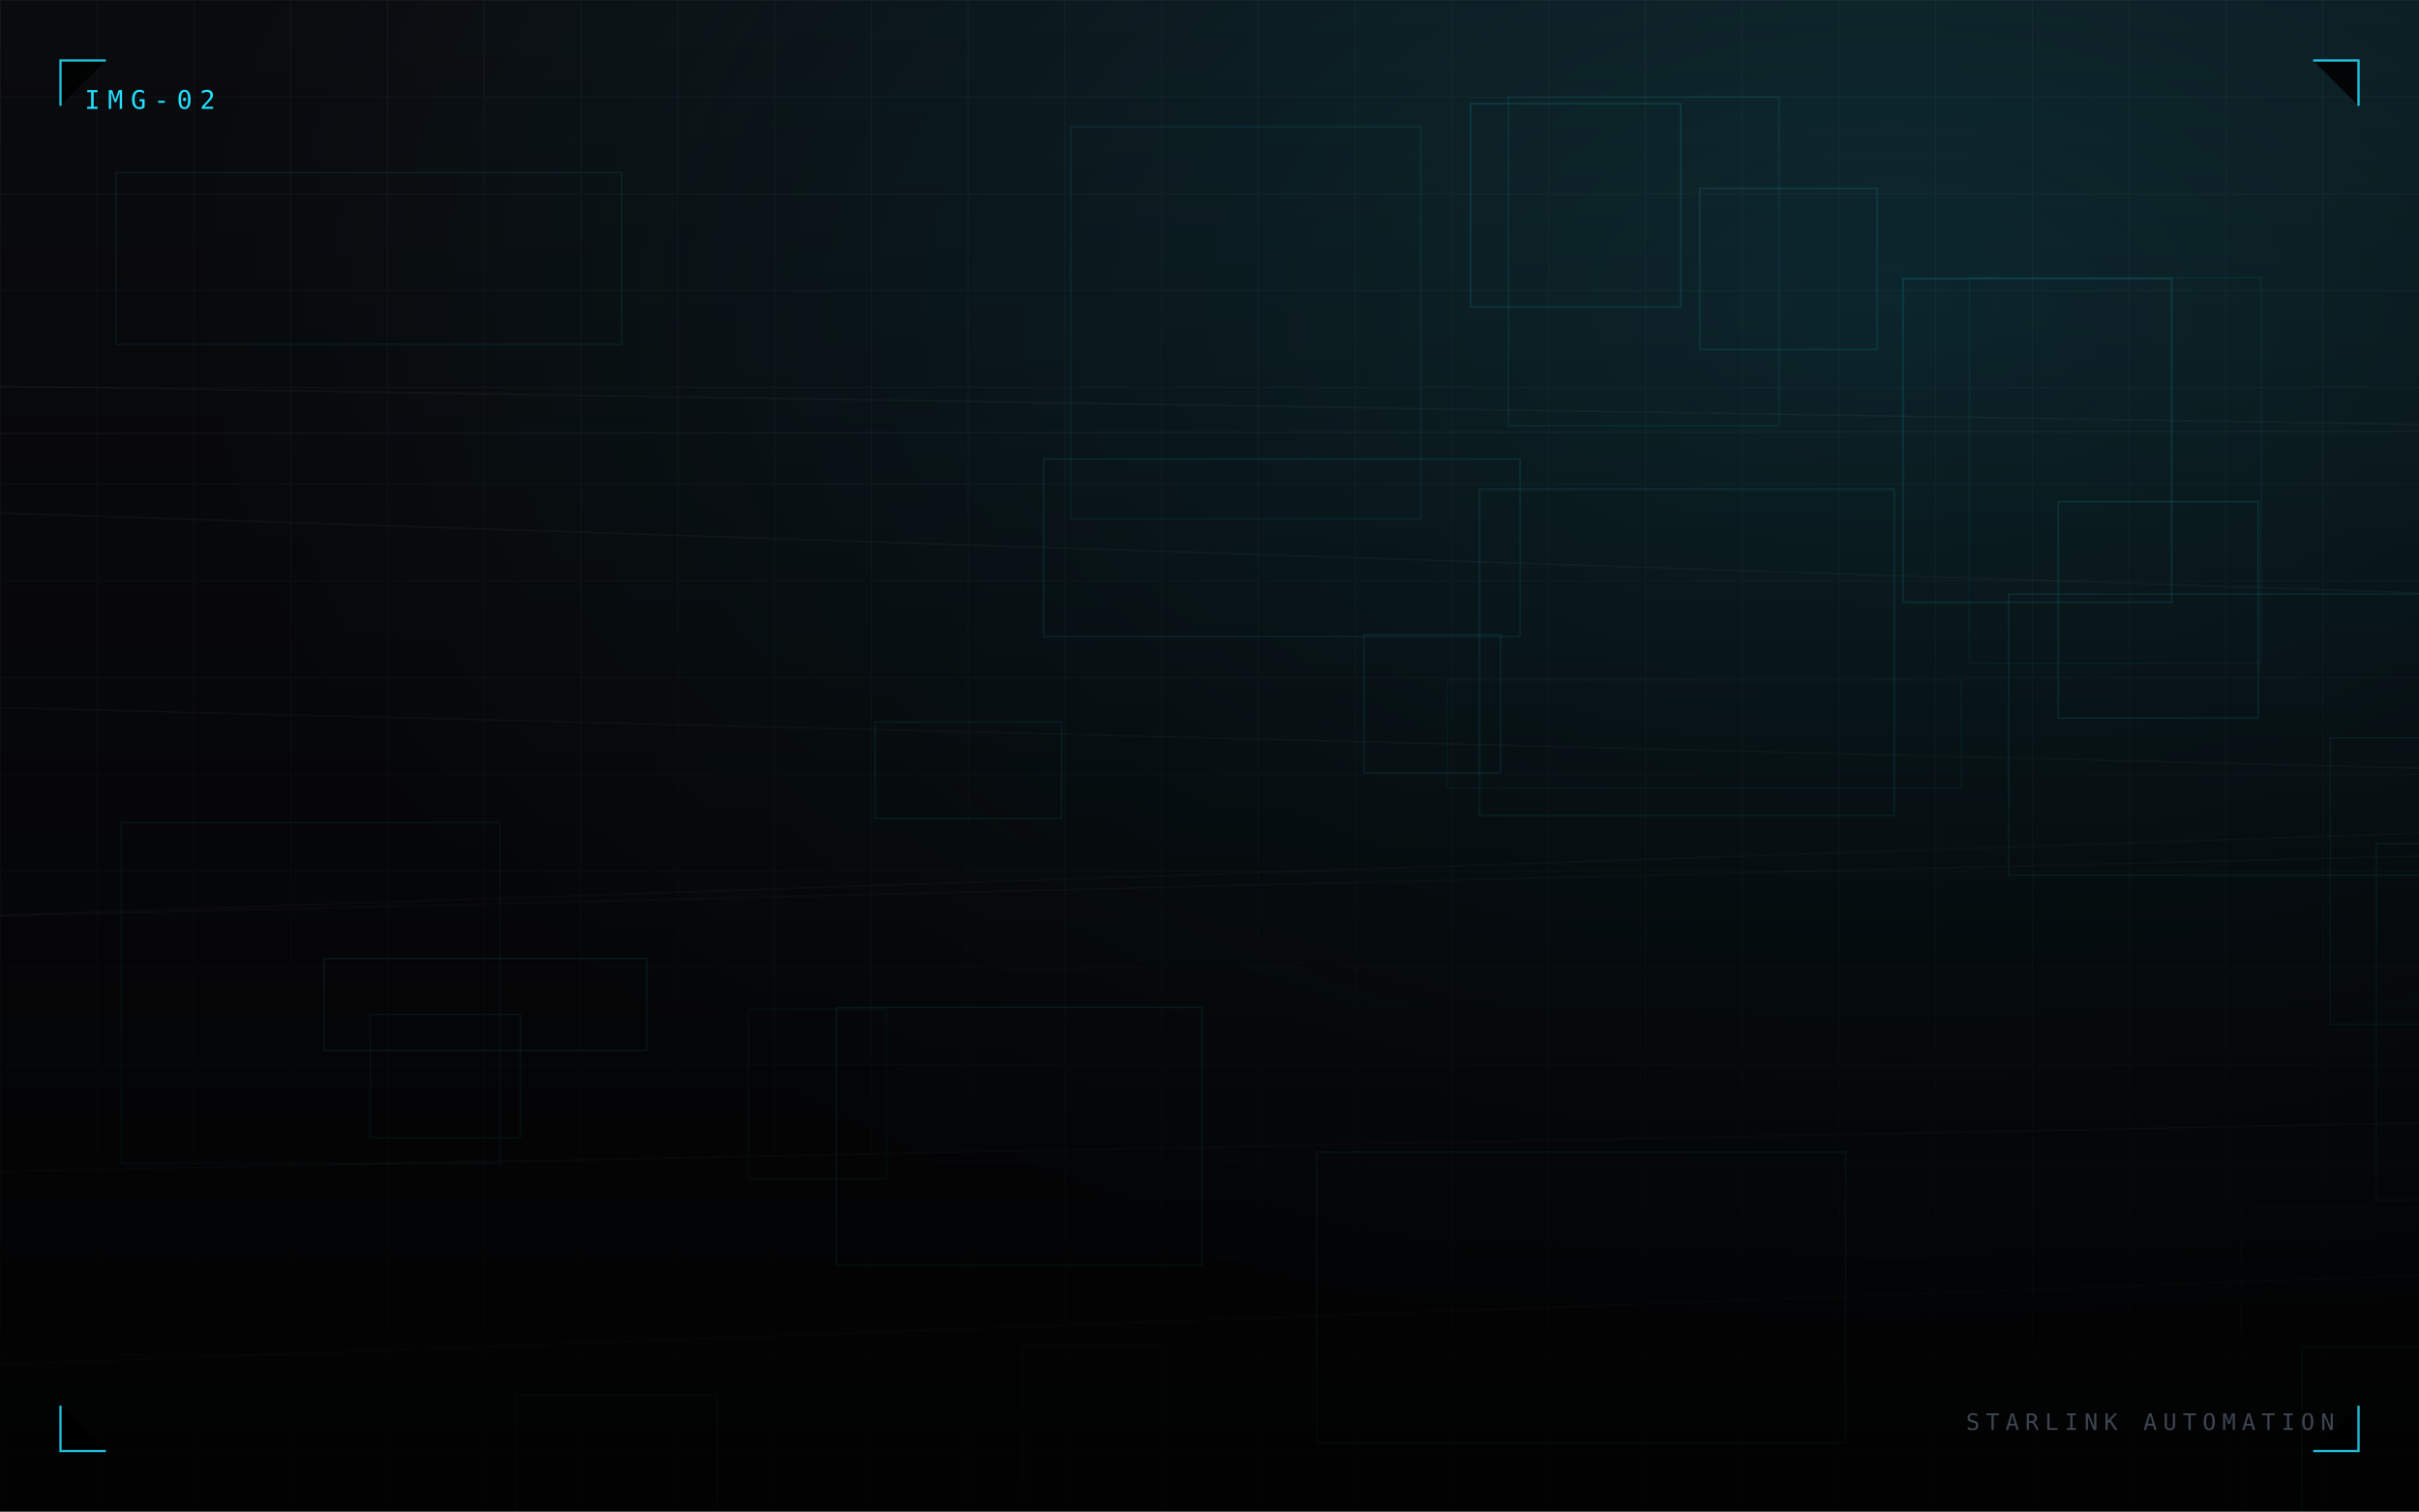
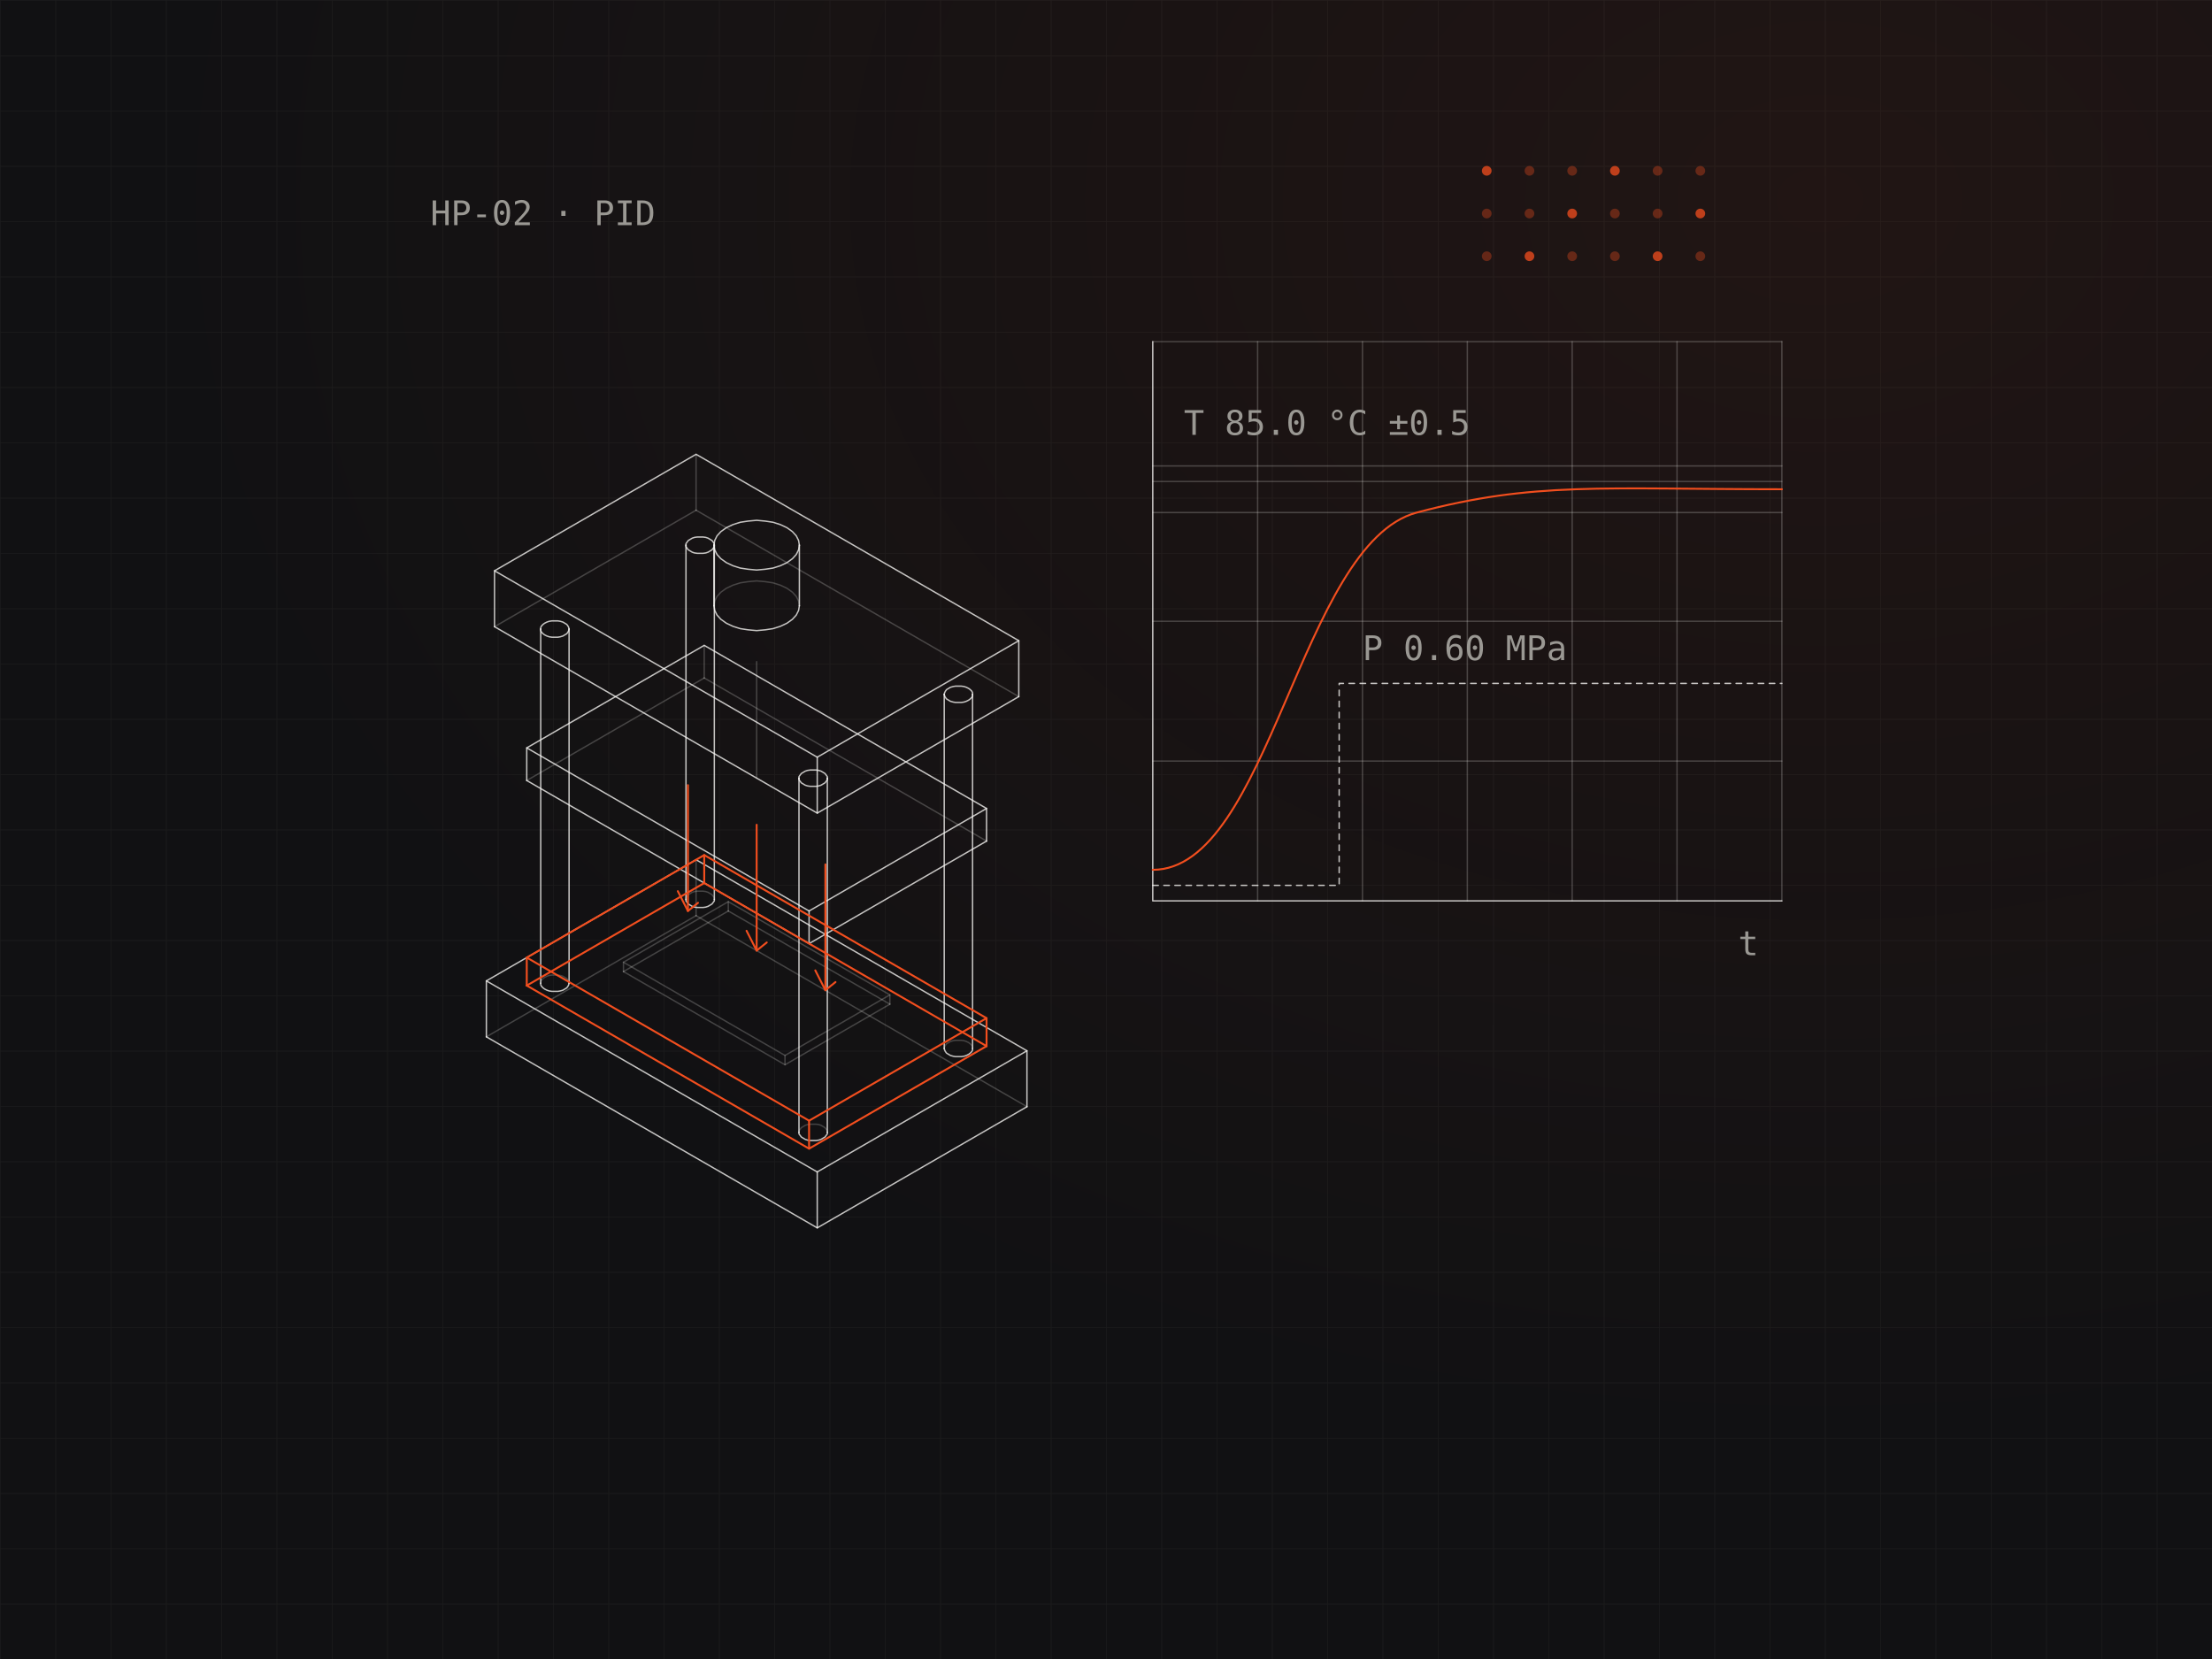
- <svg xmlns="http://www.w3.org/2000/svg" width="1600" height="1000" viewBox="0 0 1600 1000" role="img" aria-label="热压机温控柜">
+ <svg xmlns="http://www.w3.org/2000/svg" width="1600" height="1200" viewBox="0 0 1600 1200" role="img" aria-label="热压机温控柜">
  <defs>
-     <pattern id="g" width="64" height="64" patternUnits="userSpaceOnUse">
-       <path d="M64 0H0V64" fill="none" stroke="rgba(255,255,255,0.05)" stroke-width="1" />
+     <pattern id="g" width="40" height="40" patternUnits="userSpaceOnUse">
+       <path d="M40 0H0V40" fill="none" stroke="rgba(247,246,243,0.045)" stroke-width="1" />
    </pattern>
-     <linearGradient id="v" x1="0" y1="0" x2="0" y2="1">
-       <stop offset="0%" stop-color="#000000" stop-opacity="0" />
-       <stop offset="100%" stop-color="#000000" stop-opacity="0.82" />
-     </linearGradient>
-     <radialGradient id="glow" cx="0.78" cy="0.2" r="0.7">
-       <stop offset="0%" stop-color="#22e0ff" stop-opacity="0.16" />
-       <stop offset="100%" stop-color="#22e0ff" stop-opacity="0" />
+     <radialGradient id="glow" cx="0.82" cy="0.12" r="0.75">
+       <stop offset="0" stop-color="#f24e1e" stop-opacity="0.07" />
+       <stop offset="1" stop-color="#f24e1e" stop-opacity="0" />
    </radialGradient>
  </defs>
-   <rect width="1600" height="1000" fill="#0a0b0e" />
-   <rect width="1600" height="1000" fill="url(#g)" />
-   <rect width="1600" height="1000" fill="url(#glow)" />
-   <rect x="1258.7" y="184.3" width="177.7" height="214.1" fill="none" stroke="rgba(34,224,255,0.18)" stroke-width="1" />
-   <rect x="340.8" y="922.9" width="133.7" height="235.4" fill="none" stroke="rgba(34,224,255,0.11)" stroke-width="1" />
-   <rect x="244.9" y="671.1" width="99.3" height="81.5" fill="none" stroke="rgba(34,224,255,0.13)" stroke-width="1" />
-   <rect x="578.8" y="477.7" width="123.3" height="63.9" fill="none" stroke="rgba(34,224,255,0.14)" stroke-width="1" />
-   <rect x="902.2" y="419.9" width="90.3" height="91.3" fill="none" stroke="rgba(34,224,255,0.15)" stroke-width="1" />
-   <rect x="1522.6" y="890.9" width="266.8" height="195.0" fill="none" stroke="rgba(34,224,255,0.19)" stroke-width="1" />
-   <rect x="553.2" y="666.5" width="241.8" height="170.6" fill="none" stroke="rgba(34,224,255,0.17)" stroke-width="1" />
-   <rect x="870.8" y="762.1" width="350.0" height="192.4" fill="none" stroke="rgba(34,224,255,0.16)" stroke-width="1" />
-   <rect x="1541.3" y="488.2" width="218.3" height="189.5" fill="none" stroke="rgba(34,224,255,0.11)" stroke-width="1" />
-   <rect x="957.3" y="449.7" width="340.1" height="71.7" fill="none" stroke="rgba(34,224,255,0.08)" stroke-width="1" />
-   <rect x="978.6" y="323.6" width="274.3" height="216.0" fill="none" stroke="rgba(34,224,255,0.16)" stroke-width="1" />
-   <rect x="972.6" y="68.6" width="139.0" height="134.5" fill="none" stroke="rgba(34,224,255,0.15)" stroke-width="1" />
-   <rect x="1302.7" y="183.6" width="192.9" height="255.2" fill="none" stroke="rgba(34,224,255,0.08)" stroke-width="1" />
-   <rect x="1482.4" y="798.9" width="173.8" height="241.0" fill="none" stroke="rgba(34,224,255,0.05)" stroke-width="1" />
-   <rect x="495.0" y="667.7" width="91.3" height="112.2" fill="none" stroke="rgba(34,224,255,0.09)" stroke-width="1" />
-   <rect x="1328.5" y="393.1" width="347.4" height="185.9" fill="none" stroke="rgba(34,224,255,0.15)" stroke-width="1" />
-   <rect x="1571.8" y="558.1" width="291.7" height="235.9" fill="none" stroke="rgba(34,224,255,0.12)" stroke-width="1" />
-   <rect x="676.8" y="889.8" width="93.6" height="171.8" fill="none" stroke="rgba(34,224,255,0.06)" stroke-width="1" />
-   <rect x="76.7" y="114.2" width="334.5" height="113.6" fill="none" stroke="rgba(34,224,255,0.09)" stroke-width="1" />
-   <rect x="1361.4" y="331.9" width="132.2" height="143.2" fill="none" stroke="rgba(34,224,255,0.18)" stroke-width="1" />
-   <rect x="690.3" y="303.7" width="315.2" height="117.5" fill="none" stroke="rgba(34,224,255,0.14)" stroke-width="1" />
-   <rect x="80.1" y="544.2" width="250.6" height="225.6" fill="none" stroke="rgba(34,224,255,0.10)" stroke-width="1" />
-   <rect x="214.4" y="634.1" width="213.5" height="60.9" fill="none" stroke="rgba(34,224,255,0.18)" stroke-width="1" />
-   <rect x="708.2" y="83.9" width="231.6" height="259.3" fill="none" stroke="rgba(34,224,255,0.09)" stroke-width="1" />
-   <rect x="997.7" y="64.2" width="179.0" height="217.5" fill="none" stroke="rgba(34,224,255,0.10)" stroke-width="1" />
-   <rect x="1124.3" y="124.6" width="117.4" height="106.6" fill="none" stroke="rgba(34,224,255,0.14)" stroke-width="1" />
-   <line x1="0" y1="775.0" x2="1600" y2="742.9" stroke="rgba(255,255,255,0.05)" stroke-width="1" />
-   <line x1="0" y1="255.5" x2="1600" y2="280.8" stroke="rgba(255,255,255,0.05)" stroke-width="1" />
-   <line x1="0" y1="286.8" x2="1600" y2="285.4" stroke="rgba(255,255,255,0.05)" stroke-width="1" />
-   <line x1="0" y1="606.0" x2="1600" y2="566.4" stroke="rgba(255,255,255,0.05)" stroke-width="1" />
-   <line x1="0" y1="605.5" x2="1600" y2="551.2" stroke="rgba(255,255,255,0.05)" stroke-width="1" />
-   <line x1="0" y1="902.8" x2="1600" y2="843.6" stroke="rgba(255,255,255,0.05)" stroke-width="1" />
-   <line x1="0" y1="468.2" x2="1600" y2="508.2" stroke="rgba(255,255,255,0.05)" stroke-width="1" />
-   <line x1="0" y1="339.4" x2="1600" y2="392.3" stroke="rgba(255,255,255,0.05)" stroke-width="1" />
-   <rect width="1600" height="1000" fill="url(#v)" />
-   <g stroke="#22e0ff" stroke-width="1.5" opacity="0.85">
-     <path d="M40 70V40H70" />
-     <path d="M1530 40H1560V70" />
-     <path d="M40 930V960H70" />
-     <path d="M1530 960H1560V930" />
+   <rect width="1600" height="1200" fill="#111113" />
+   <rect width="1600" height="1200" fill="url(#g)" />
+   <rect width="1600" height="1200" fill="url(#glow)" />
+   <g transform="translate(232.7 78.6) scale(2.809)">
+     <g fill="none" stroke-linecap="round" stroke-linejoin="round">
+       <g stroke="#f7f6f3" stroke-opacity="0.22" stroke-width="1">
+         <path d="M96.4 207.8 L181.6 257" vector-effect="non-scaling-stroke" />
+         <path d="M96.4 207.8 L42.4 239" vector-effect="non-scaling-stroke" />
+         <path d="M96.4 207.8 L96.4 193.4" vector-effect="non-scaling-stroke" />
+         <path d="M93.8 203.6 L93.8 203.2 L94.1 202.8 L94.4 202.4 L94.9 202.1 L95.4 201.8 L96 201.6 L96.7 201.5 L97.5 201.5 L98.2 201.5 L98.9 201.6 L99.5 201.8 L100 202.1 L100.5 202.4 L100.8 202.8 L101.1 203.2 L101.1 203.6" vector-effect="non-scaling-stroke" />
+         <path d="M56.4 225.2 L56.4 224.8 L56.6 224.4 L57 224 L57.4 223.7 L58 223.4 L58.6 223.2 L59.3 223.1 L60 223.1 L60.8 223.1 L61.4 223.2 L62.1 223.4 L62.6 223.7 L63.1 224 L63.4 224.4 L63.6 224.8 L63.7 225.2" vector-effect="non-scaling-stroke" />
+         <path d="M160.3 242 L160.4 241.6 L160.6 241.2 L160.9 240.8 L161.4 240.5 L161.9 240.2 L162.6 240 L163.2 239.9 L164 239.9 L164.7 239.9 L165.4 240 L166 240.2 L166.6 240.5 L167 240.8 L167.4 241.2 L167.6 241.6 L167.6 242" vector-effect="non-scaling-stroke" />
+         <path d="M122.9 263.6 L122.9 263.2 L123.2 262.8 L123.5 262.4 L124 262.1 L124.5 261.8 L125.1 261.6 L125.8 261.5 L126.5 261.5 L127.3 261.5 L128 261.6 L128.6 261.8 L129.1 262.1 L129.6 262.4 L129.9 262.8 L130.2 263.2 L130.2 263.6" vector-effect="non-scaling-stroke" />
+         <path d="M96.4 103.4 L179.5 151.4" vector-effect="non-scaling-stroke" />
+         <path d="M96.4 103.4 L44.5 133.4" vector-effect="non-scaling-stroke" />
+         <path d="M96.4 103.4 L96.4 89" vector-effect="non-scaling-stroke" />
+         <path d="M98.5 146.6 L171.2 188.6" vector-effect="non-scaling-stroke" />
+         <path d="M98.5 146.6 L52.8 173" vector-effect="non-scaling-stroke" />
+         <path d="M98.5 146.6 L98.5 138.2" vector-effect="non-scaling-stroke" />
+         <path d="M146.3 230.6 L119.3 246.2 L77.7 222.2" vector-effect="non-scaling-stroke" />
+         <path d="M104.7 204.2 L146.3 228.2 L119.3 243.8 L77.7 219.8 Z" vector-effect="non-scaling-stroke" />
+         <path d="M146.3 230.6 L146.3 228.2" vector-effect="non-scaling-stroke" />
+         <path d="M119.3 246.2 L119.3 243.8" vector-effect="non-scaling-stroke" />
+         <path d="M77.7 222.2 L77.7 219.8" vector-effect="non-scaling-stroke" />
+         <path d="M104.7 206.6 L146.3 230.6" vector-effect="non-scaling-stroke" />
+         <path d="M104.7 206.6 L77.7 222.2" vector-effect="non-scaling-stroke" />
+         <path d="M104.7 206.6 L104.7 204.2" vector-effect="non-scaling-stroke" />
+         <path d="M101 128 L101.2 126.8 L101.8 125.6 L102.8 124.5 L104.2 123.5 L105.9 122.7 L107.8 122.1 L109.8 121.8 L112 121.6 L114.2 121.8 L116.2 122.1 L118.1 122.7 L119.8 123.5 L121.2 124.5 L122.2 125.6 L122.8 126.8 L123 128" vector-effect="non-scaling-stroke" />
+         <path d="M112 172.4 L112 142.4" vector-effect="non-scaling-stroke" />
+         <path d="M241 60 L241 204" vector-effect="non-scaling-stroke" />
+         <path d="M268 60 L268 204" vector-effect="non-scaling-stroke" />
+         <path d="M295 60 L295 204" vector-effect="non-scaling-stroke" />
+         <path d="M322 60 L322 204" vector-effect="non-scaling-stroke" />
+         <path d="M349 60 L349 204" vector-effect="non-scaling-stroke" />
+         <path d="M376 60 L376 204" vector-effect="non-scaling-stroke" />
+         <path d="M214 60 L376 60" vector-effect="non-scaling-stroke" />
+         <path d="M214 96 L376 96" vector-effect="non-scaling-stroke" />
+         <path d="M214 132 L376 132" vector-effect="non-scaling-stroke" />
+         <path d="M214 168 L376 168" vector-effect="non-scaling-stroke" />
+         <path d="M214 92 L376 92" vector-effect="non-scaling-stroke" />
+         <path d="M214 104 L376 104" vector-effect="non-scaling-stroke" />
+       </g>
+       <g stroke="#f7f6f3" stroke-opacity="0.78" stroke-width="1">
+         <path d="M181.6 257 L127.6 288.2 L42.4 239" vector-effect="non-scaling-stroke" />
+         <path d="M96.4 193.4 L181.6 242.6 L127.6 273.8 L42.4 224.6 Z" vector-effect="non-scaling-stroke" />
+         <path d="M181.6 257 L181.6 242.6" vector-effect="non-scaling-stroke" />
+         <path d="M127.6 288.2 L127.6 273.8" vector-effect="non-scaling-stroke" />
+         <path d="M42.4 239 L42.4 224.6" vector-effect="non-scaling-stroke" />
+         <path d="M101.1 112.4 L101.1 112.8 L100.8 113.2 L100.5 113.6 L100 113.9 L99.5 114.2 L98.9 114.4 L98.2 114.5 L97.5 114.5 L96.7 114.5 L96 114.4 L95.4 114.2 L94.9 113.9 L94.4 113.6 L94.1 113.2 L93.8 112.8 L93.8 112.4" vector-effect="non-scaling-stroke" />
+         <path d="M93.8 112.4 L93.8 112 L94.1 111.6 L94.4 111.2 L94.9 110.9 L95.4 110.6 L96 110.4 L96.7 110.3 L97.5 110.3 L98.2 110.3 L98.9 110.4 L99.5 110.6 L100 110.9 L100.5 111.2 L100.8 111.6 L101.1 112 L101.1 112.4" vector-effect="non-scaling-stroke" />
+         <path d="M101.1 203.6 L101.1 204 L100.8 204.4 L100.5 204.8 L100 205.1 L99.5 205.4 L98.9 205.6 L98.2 205.7 L97.5 205.7 L96.7 205.7 L96 205.6 L95.4 205.4 L94.9 205.1 L94.4 204.8 L94.1 204.4 L93.8 204 L93.8 203.6" vector-effect="non-scaling-stroke" />
+         <path d="M101.1 203.6 L101.1 112.4" vector-effect="non-scaling-stroke" />
+         <path d="M93.8 203.6 L93.8 112.4" vector-effect="non-scaling-stroke" />
+         <path d="M63.7 134 L63.6 134.4 L63.4 134.8 L63.1 135.2 L62.6 135.5 L62.1 135.8 L61.4 136 L60.8 136.1 L60 136.1 L59.3 136.1 L58.6 136 L58 135.8 L57.4 135.5 L57 135.2 L56.6 134.8 L56.4 134.4 L56.4 134" vector-effect="non-scaling-stroke" />
+         <path d="M56.4 134 L56.4 133.6 L56.6 133.2 L57 132.8 L57.4 132.5 L58 132.2 L58.6 132 L59.3 131.9 L60 131.9 L60.8 131.9 L61.4 132 L62.1 132.2 L62.6 132.5 L63.1 132.8 L63.4 133.2 L63.6 133.6 L63.7 134" vector-effect="non-scaling-stroke" />
+         <path d="M63.7 225.2 L63.6 225.6 L63.4 226 L63.1 226.4 L62.6 226.7 L62.1 227 L61.4 227.2 L60.8 227.3 L60 227.3 L59.3 227.3 L58.6 227.2 L58 227 L57.4 226.7 L57 226.4 L56.6 226 L56.4 225.6 L56.4 225.2" vector-effect="non-scaling-stroke" />
+         <path d="M63.7 225.2 L63.7 134" vector-effect="non-scaling-stroke" />
+         <path d="M56.4 225.2 L56.4 134" vector-effect="non-scaling-stroke" />
+         <path d="M167.6 150.8 L167.6 151.2 L167.4 151.6 L167 152 L166.6 152.3 L166 152.6 L165.4 152.8 L164.7 152.9 L164 152.9 L163.2 152.9 L162.6 152.8 L161.9 152.6 L161.4 152.3 L160.9 152 L160.6 151.6 L160.4 151.2 L160.3 150.8" vector-effect="non-scaling-stroke" />
+         <path d="M160.3 150.8 L160.4 150.4 L160.6 150 L160.9 149.6 L161.4 149.3 L161.9 149 L162.6 148.8 L163.2 148.7 L164 148.7 L164.7 148.7 L165.4 148.8 L166 149 L166.6 149.3 L167 149.6 L167.4 150 L167.6 150.4 L167.6 150.8" vector-effect="non-scaling-stroke" />
+         <path d="M167.6 242 L167.6 242.4 L167.4 242.8 L167 243.2 L166.6 243.5 L166 243.8 L165.4 244 L164.7 244.1 L164 244.1 L163.2 244.1 L162.6 244 L161.9 243.8 L161.4 243.5 L160.9 243.2 L160.6 242.8 L160.4 242.4 L160.3 242" vector-effect="non-scaling-stroke" />
+         <path d="M167.6 242 L167.6 150.8" vector-effect="non-scaling-stroke" />
+         <path d="M160.3 242 L160.3 150.8" vector-effect="non-scaling-stroke" />
+         <path d="M130.2 172.4 L130.2 172.8 L129.9 173.2 L129.6 173.6 L129.1 173.9 L128.6 174.2 L128 174.4 L127.3 174.5 L126.5 174.5 L125.8 174.5 L125.1 174.4 L124.5 174.2 L124 173.9 L123.5 173.6 L123.2 173.2 L122.9 172.8 L122.9 172.4" vector-effect="non-scaling-stroke" />
+         <path d="M122.9 172.4 L122.9 172 L123.2 171.6 L123.5 171.2 L124 170.9 L124.5 170.6 L125.1 170.4 L125.8 170.3 L126.5 170.3 L127.3 170.3 L128 170.4 L128.6 170.6 L129.1 170.9 L129.6 171.2 L129.9 171.6 L130.2 172 L130.2 172.4" vector-effect="non-scaling-stroke" />
+         <path d="M130.2 263.6 L130.2 264 L129.9 264.4 L129.6 264.8 L129.1 265.1 L128.6 265.4 L128 265.6 L127.3 265.7 L126.5 265.7 L125.8 265.7 L125.1 265.6 L124.5 265.4 L124 265.1 L123.5 264.8 L123.2 264.4 L122.9 264 L122.9 263.6" vector-effect="non-scaling-stroke" />
+         <path d="M130.2 263.6 L130.2 172.4" vector-effect="non-scaling-stroke" />
+         <path d="M122.9 263.6 L122.9 172.4" vector-effect="non-scaling-stroke" />
+         <path d="M179.5 151.4 L127.6 181.4 L44.5 133.4" vector-effect="non-scaling-stroke" />
+         <path d="M96.4 89 L179.5 137 L127.6 167 L44.5 119 Z" vector-effect="non-scaling-stroke" />
+         <path d="M179.5 151.4 L179.5 137" vector-effect="non-scaling-stroke" />
+         <path d="M127.6 181.4 L127.6 167" vector-effect="non-scaling-stroke" />
+         <path d="M44.5 133.4 L44.5 119" vector-effect="non-scaling-stroke" />
+         <path d="M171.2 188.6 L125.5 215 L52.8 173" vector-effect="non-scaling-stroke" />
+         <path d="M98.5 138.2 L171.2 180.2 L125.5 206.6 L52.8 164.6 Z" vector-effect="non-scaling-stroke" />
+         <path d="M171.2 188.6 L171.2 180.2" vector-effect="non-scaling-stroke" />
+         <path d="M125.5 215 L125.5 206.6" vector-effect="non-scaling-stroke" />
+         <path d="M52.8 173 L52.8 164.6" vector-effect="non-scaling-stroke" />
+         <path d="M123 112.4 L122.8 113.6 L122.2 114.8 L121.2 115.9 L119.8 116.9 L118.1 117.7 L116.2 118.3 L114.2 118.6 L112 118.8 L109.8 118.6 L107.8 118.3 L105.9 117.7 L104.2 116.9 L102.8 115.9 L101.8 114.8 L101.2 113.6 L101 112.4" vector-effect="non-scaling-stroke" />
+         <path d="M101 112.4 L101.2 111.2 L101.8 110 L102.8 108.9 L104.2 107.9 L105.9 107.1 L107.8 106.5 L109.8 106.2 L112 106 L114.2 106.2 L116.2 106.5 L118.1 107.1 L119.8 107.9 L121.2 108.9 L122.2 110 L122.8 111.2 L123 112.4" vector-effect="non-scaling-stroke" />
+         <path d="M123 128 L122.8 129.2 L122.2 130.4 L121.2 131.5 L119.8 132.5 L118.1 133.3 L116.2 133.9 L114.2 134.2 L112 134.4 L109.8 134.2 L107.8 133.9 L105.9 133.3 L104.2 132.5 L102.8 131.5 L101.8 130.4 L101.2 129.2 L101 128" vector-effect="non-scaling-stroke" />
+         <path d="M123 128 L123 112.4" vector-effect="non-scaling-stroke" />
+         <path d="M101 128 L101 112.4" vector-effect="non-scaling-stroke" />
+         <path d="M214 60 L214 204 L376 204" vector-effect="non-scaling-stroke" />
+         <path d="M214 200 H262 V148 H376" stroke-dasharray="4 4" vector-effect="non-scaling-stroke" />
+       </g>
+       <g stroke="#f24e1e" stroke-opacity="1" stroke-width="1.4">
+         <path d="M171.2 241.4 L125.5 267.8 L52.8 225.8" vector-effect="non-scaling-stroke" />
+         <path d="M98.5 192.2 L171.2 234.2 L125.5 260.6 L52.8 218.6 Z" vector-effect="non-scaling-stroke" />
+         <path d="M171.2 241.4 L171.2 234.2" vector-effect="non-scaling-stroke" />
+         <path d="M125.5 267.8 L125.5 260.6" vector-effect="non-scaling-stroke" />
+         <path d="M52.8 225.8 L52.8 218.6" vector-effect="non-scaling-stroke" />
+         <path d="M98.5 199.4 L171.2 241.4" vector-effect="non-scaling-stroke" />
+         <path d="M98.5 199.4 L52.8 225.8" vector-effect="non-scaling-stroke" />
+         <path d="M98.5 199.4 L98.5 192.2" vector-effect="non-scaling-stroke" />
+         <path d="M94.3 174.2 L94.3 206.6" vector-effect="non-scaling-stroke" />
+         <path d="M91.7 201.5 L94.3 206.6 L96.9 204.5" vector-effect="non-scaling-stroke" />
+         <path d="M112 184.4 L112 216.8" vector-effect="non-scaling-stroke" />
+         <path d="M109.4 211.7 L112 216.8 L114.6 214.7" vector-effect="non-scaling-stroke" />
+         <path d="M129.7 194.6 L129.7 227" vector-effect="non-scaling-stroke" />
+         <path d="M127.1 221.9 L129.7 227 L132.3 224.9" vector-effect="non-scaling-stroke" />
+         <path d="M214 196 C 244 196, 252 112, 282 104 S 330 98, 376 98" vector-effect="non-scaling-stroke" />
+       </g>
+     </g>
+     <circle cx="300" cy="16" r="1.25" fill="#f24e1e" fill-opacity="0.75" />
+     <circle cx="311" cy="16" r="1.25" fill="#f24e1e" fill-opacity="0.34" />
+     <circle cx="322" cy="16" r="1.25" fill="#f24e1e" fill-opacity="0.34" />
+     <circle cx="333" cy="16" r="1.25" fill="#f24e1e" fill-opacity="0.75" />
+     <circle cx="344" cy="16" r="1.25" fill="#f24e1e" fill-opacity="0.34" />
+     <circle cx="355" cy="16" r="1.25" fill="#f24e1e" fill-opacity="0.34" />
+     <circle cx="300" cy="27" r="1.25" fill="#f24e1e" fill-opacity="0.34" />
+     <circle cx="311" cy="27" r="1.25" fill="#f24e1e" fill-opacity="0.34" />
+     <circle cx="322" cy="27" r="1.25" fill="#f24e1e" fill-opacity="0.75" />
+     <circle cx="333" cy="27" r="1.25" fill="#f24e1e" fill-opacity="0.34" />
+     <circle cx="344" cy="27" r="1.25" fill="#f24e1e" fill-opacity="0.34" />
+     <circle cx="355" cy="27" r="1.25" fill="#f24e1e" fill-opacity="0.75" />
+     <circle cx="300" cy="38" r="1.25" fill="#f24e1e" fill-opacity="0.34" />
+     <circle cx="311" cy="38" r="1.25" fill="#f24e1e" fill-opacity="0.75" />
+     <circle cx="322" cy="38" r="1.25" fill="#f24e1e" fill-opacity="0.34" />
+     <circle cx="333" cy="38" r="1.25" fill="#f24e1e" fill-opacity="0.34" />
+     <circle cx="344" cy="38" r="1.25" fill="#f24e1e" fill-opacity="0.75" />
+     <circle cx="355" cy="38" r="1.25" fill="#f24e1e" fill-opacity="0.34" />
+     <text x="222" y="84" font-size="8.75" font-family="ui-monospace,SFMono-Regular,Menlo,Consolas,monospace" fill="#9a9893">T 85.0 °C ±0.5</text>
+     <text x="268" y="142" font-size="8.75" font-family="ui-monospace,SFMono-Regular,Menlo,Consolas,monospace" fill="#9a9893">P 0.60 MPa</text>
+     <text x="370" y="218" font-size="8.75" font-family="ui-monospace,SFMono-Regular,Menlo,Consolas,monospace" text-anchor="end" fill="#9a9893">t</text>
+     <text x="28" y="30" font-size="8.75" font-family="ui-monospace,SFMono-Regular,Menlo,Consolas,monospace" fill="#9a9893">HP-02 · PID</text>
  </g>
-   <text x="56" y="72" font-family="ui-monospace,SFMono-Regular,Menlo,monospace" font-size="17" letter-spacing="5" fill="#22e0ff">IMG-02</text>
-   <text x="1544" y="946" text-anchor="end" font-family="ui-monospace,SFMono-Regular,Menlo,monospace" font-size="15" letter-spacing="4" fill="#3d4552">STARLINK AUTOMATION</text>
</svg>
